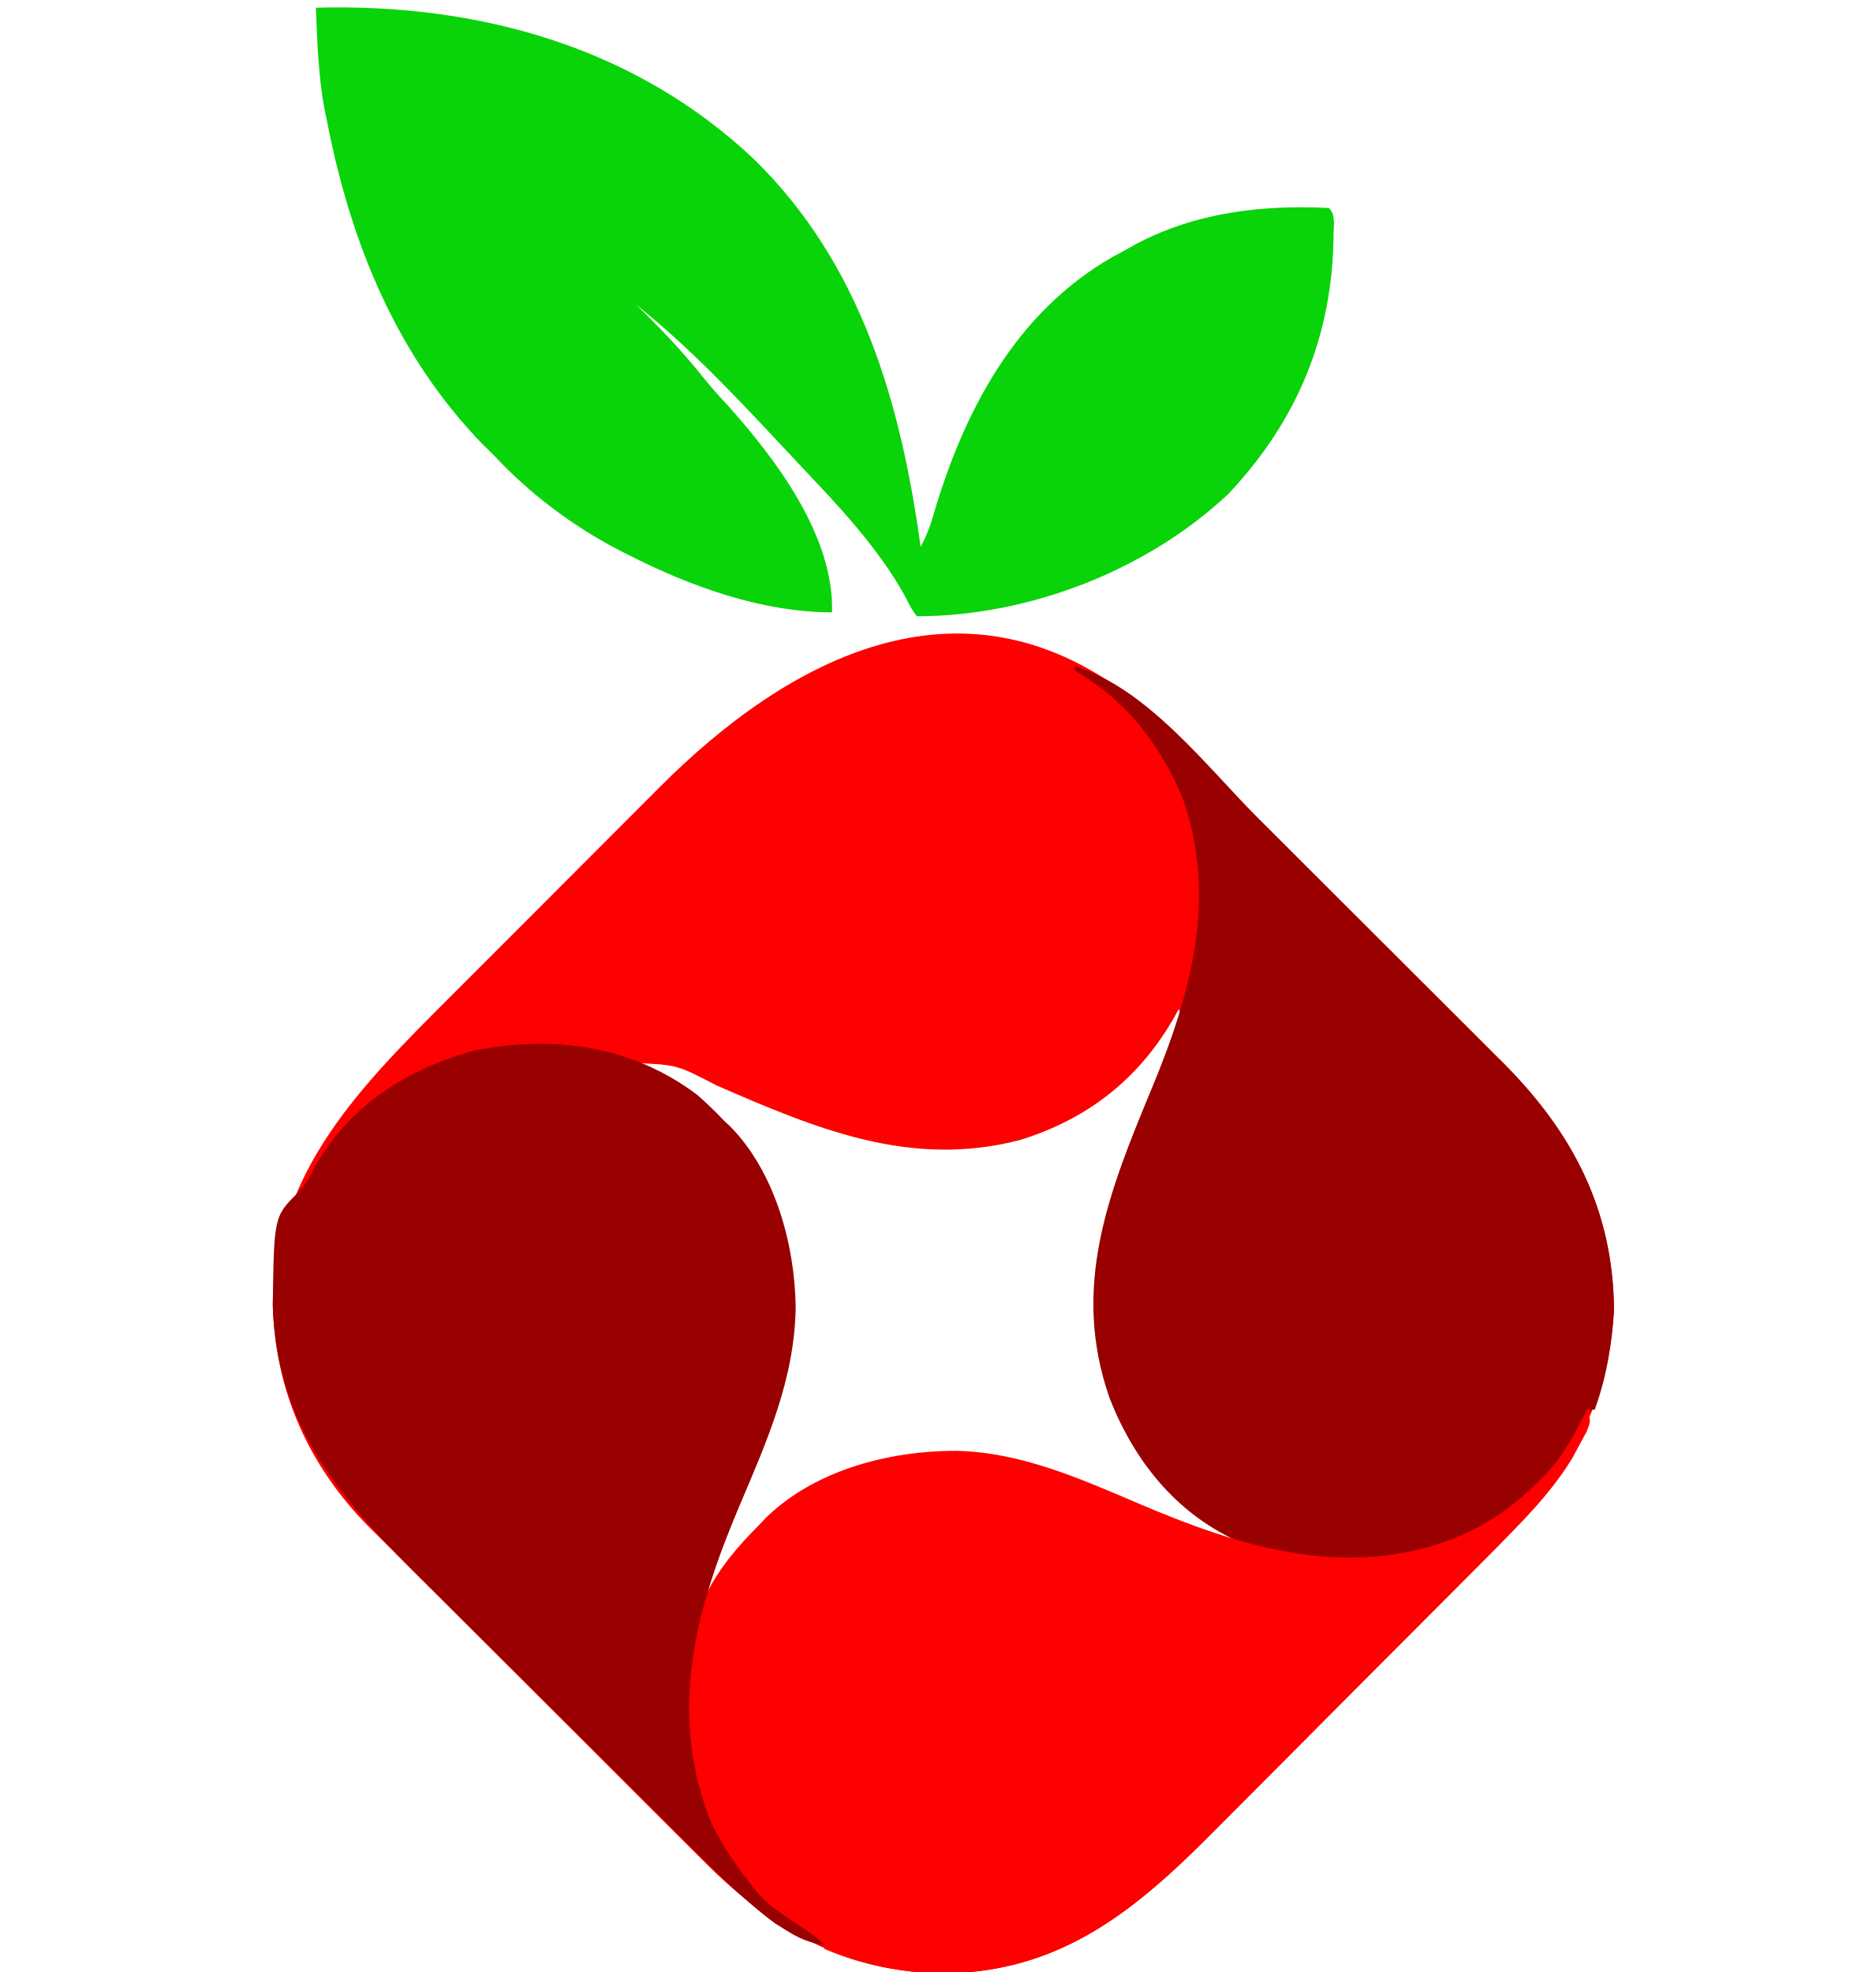
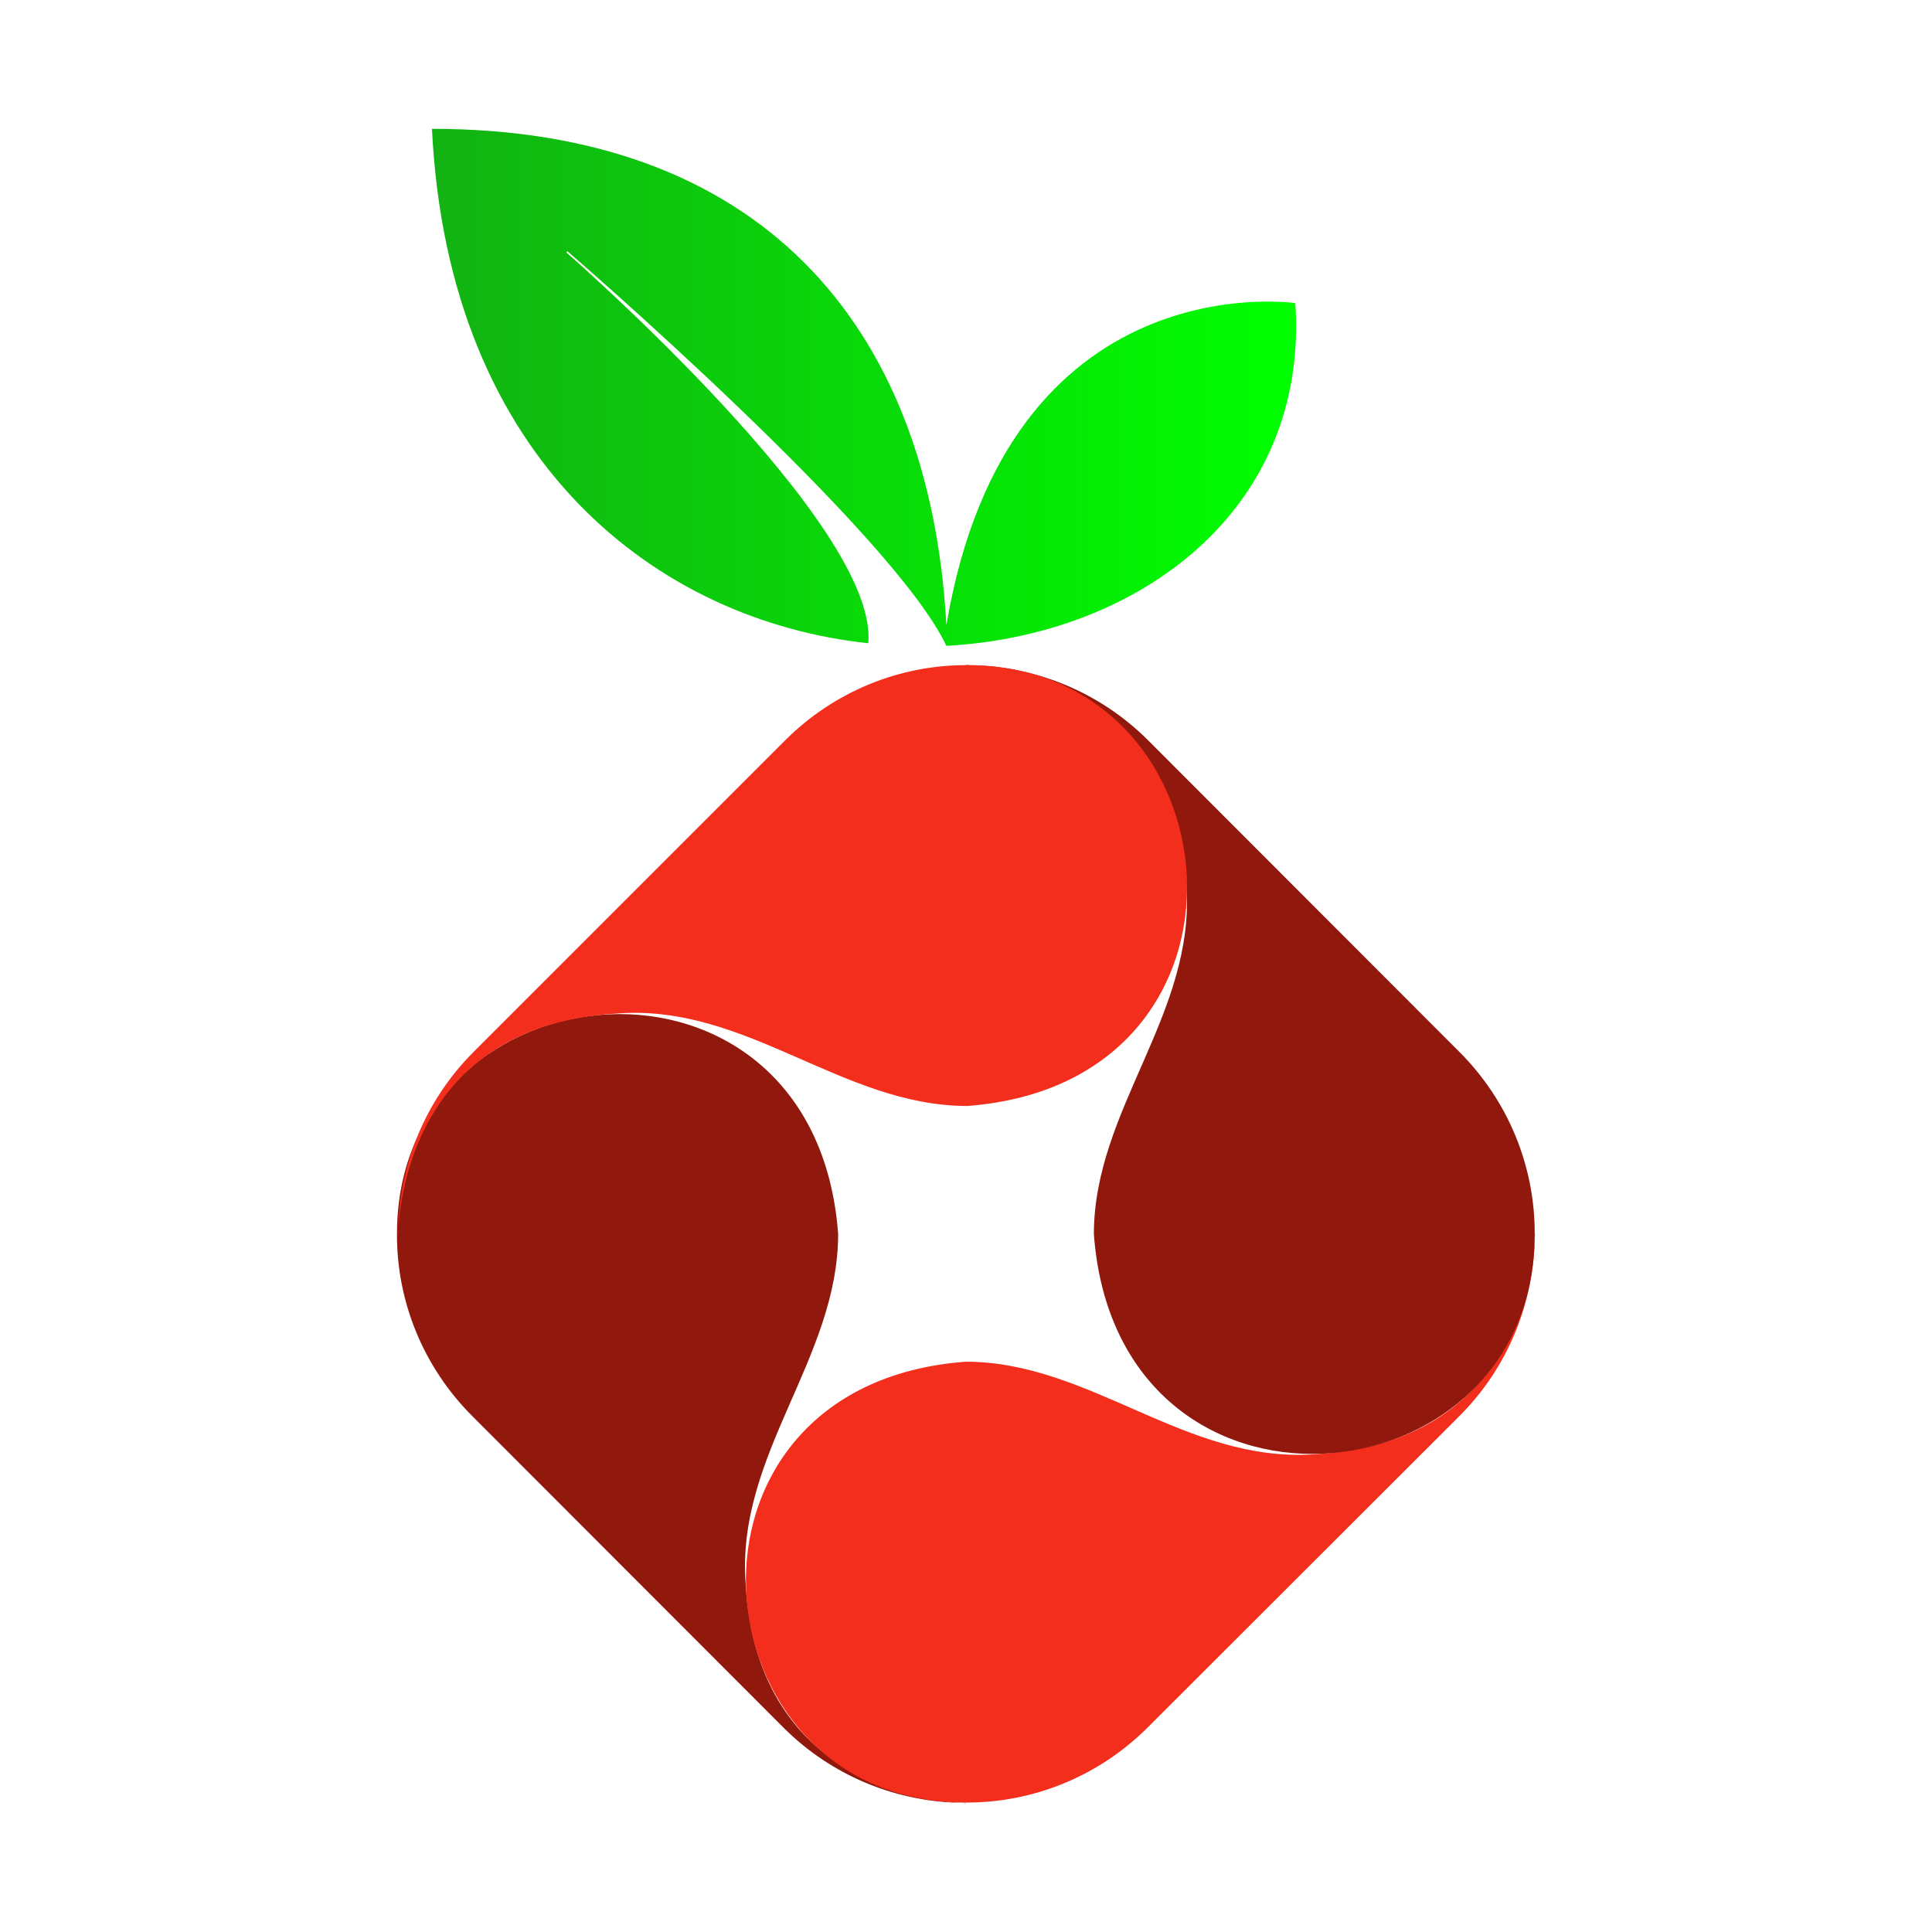
- <svg xmlns="http://www.w3.org/2000/svg" version="1.1" width="487" height="512" id="svg7">
-   <defs id="defs7" />
-   <path d="M0 0 C8.11 6.911 15.864 14.152 23.395 21.687 C24.261 22.55 25.128 23.413 26.021 24.303 C28.365 26.64 30.708 28.979 33.049 31.319 C34.518 32.788 35.988 34.256 37.459 35.723 C42.606 40.861 47.75 46.001 52.892 51.144 C57.658 55.911 62.429 60.672 67.203 65.43 C71.328 69.541 75.448 73.656 79.566 77.775 C82.014 80.223 84.464 82.67 86.917 85.113 C89.655 87.839 92.385 90.573 95.114 93.308 C95.911 94.1 96.708 94.891 97.529 95.707 C115.485 113.762 125.858 133.783 126.125 159.562 C124.738 185.371 112.953 204.027 94.984 222.01 C93.99 223.011 92.997 224.013 92.004 225.015 C89.333 227.708 86.656 230.394 83.976 233.079 C82.295 234.763 80.616 236.449 78.936 238.136 C73.058 244.039 67.173 249.936 61.284 255.829 C55.827 261.29 50.383 266.763 44.945 272.243 C40.248 276.975 35.542 281.697 30.827 286.412 C28.024 289.216 25.225 292.024 22.436 294.841 C2.11 315.364 -17.259 331.614 -47.875 331.938 C-73.168 331.64 -92.546 320.555 -109.938 303.032 C-110.969 302.009 -112.001 300.986 -113.033 299.964 C-115.799 297.221 -118.551 294.465 -121.301 291.707 C-123.613 289.389 -125.931 287.079 -128.25 284.768 C-133.725 279.309 -139.191 273.84 -144.649 268.365 C-150.249 262.748 -155.864 257.149 -161.488 251.557 C-166.348 246.724 -171.197 241.882 -176.039 237.031 C-178.918 234.148 -181.799 231.269 -184.69 228.398 C-187.41 225.697 -190.118 222.983 -192.816 220.26 C-194.26 218.809 -195.716 217.37 -197.173 215.931 C-212.81 200.071 -221.443 180.706 -222.062 158.375 C-221.398 123.446 -199.008 101.368 -175.744 78.13 C-173.772 76.159 -171.803 74.185 -169.833 72.211 C-165.18 67.546 -160.521 62.887 -155.859 58.231 C-151.089 53.467 -146.329 48.694 -141.572 43.916 C-137.449 39.776 -133.32 35.641 -129.186 31.51 C-126.735 29.06 -124.285 26.608 -121.841 24.15 C-88.254 -9.59 -43.799 -33.099 0 0 Z M15.125 76.562 C16.125 78.562 16.125 78.562 16.125 78.562 Z M14.125 79.562 C15.125 81.562 15.125 81.562 15.125 81.562 Z M13.125 81.562 C12.632 82.471 12.632 82.471 12.129 83.398 C2.965 99.541 -10.351 110.076 -28.125 115.566 C-56.597 122.934 -80.951 112.632 -106.855 101.383 C-117.097 96.038 -117.097 96.038 -127.875 95.562 C-126.641 96.164 -126.641 96.164 -125.383 96.777 C-107.722 105.771 -97.436 118.446 -90.613 136.992 C-81.993 164.638 -92.77 189.084 -103.489 214.278 C-105.294 218.555 -107.029 222.852 -108.688 227.188 C-109.148 228.376 -109.608 229.565 -110.082 230.789 C-111.172 233.613 -111.172 233.613 -109.875 236.562 C-109.546 235.884 -109.218 235.206 -108.879 234.508 C-105.124 227.161 -100.682 221.401 -94.875 215.562 C-94.357 215.009 -93.839 214.456 -93.305 213.887 C-80.924 201.863 -61.476 197.264 -44.818 197.248 C-29.953 197.513 -16.418 202.899 -2.875 208.562 C-1.396 209.18 -1.396 209.18 0.113 209.81 C1.681 210.465 1.681 210.465 3.281 211.133 C4.343 211.576 5.404 212.019 6.498 212.476 C8.572 213.345 10.645 214.219 12.715 215.098 C22.69 220.174 22.69 220.174 33.125 220.562 C32.254 220.185 31.382 219.807 30.484 219.418 C13.626 211.627 3.031 200.063 -3.812 182.594 C-14.016 153.484 -3.884 128.685 7.283 101.771 C8.055 99.91 8.823 98.048 9.587 96.185 C10.308 94.427 11.037 92.672 11.775 90.921 C12.259 89.736 12.259 89.736 12.754 88.527 C13.043 87.832 13.333 87.138 13.631 86.422 C14.362 84.357 14.362 84.357 13.125 81.562 Z M-111.875 236.562 C-110.875 239.562 -110.875 239.562 -110.875 239.562 Z M-112.875 240.562 C-111.875 242.562 -111.875 242.562 -111.875 242.562 Z " fill="#FE0000" transform="translate(292.875,180.4375)" id="path1" />
-   <path d="M0 0 C41.933 -1.147 82.656 10 113.688 39.286 C141.515 66.46 151.874 102.58 157 140 C158.364 137.409 159.401 134.939 160.191 132.121 C168.11 104.937 181.571 79.108 206.949 64.641 C207.956 64.099 208.963 63.558 210 63 C210.852 62.52 211.704 62.041 212.582 61.547 C228.212 53.164 245.529 51.126 263 52 C264.84 53.84 264.174 56.72 264.188 59.188 C263.924 85.28 254.7 107.372 236.82 126.309 C215.613 146.196 185.018 158 156 158 C154.535 155.938 154.535 155.938 153.062 153 C145.992 140.173 135.699 129.353 125.673 118.771 C123.811 116.8 121.962 114.819 120.113 112.836 C108.318 100.206 96.546 87.781 83 77 C84.034 78 84.034 78 85.09 79.02 C90.743 84.564 95.963 90.198 100.898 96.406 C102.791 98.742 104.761 100.93 106.812 103.125 C119.44 117.24 134.572 137.2 134 157 C115.618 156.921 97.189 150.259 81 142 C80.373 141.683 79.746 141.366 79.1 141.04 C66.708 134.663 55.5 126.203 46 116 C45.175 115.196 44.35 114.391 43.5 113.562 C21.051 90.553 9.099 61.16 3 30 C2.648 28.308 2.648 28.308 2.289 26.582 C0.62 17.814 0.376 8.898 0 0 Z " fill="#09D409" transform="translate(82,2)" id="path2" />
-   <path d="M0 0 C18.714 5.483 34.557 26.394 47.925 39.758 C49.373 41.205 50.822 42.652 52.271 44.098 C57.347 49.165 62.42 54.234 67.491 59.305 C72.187 64.003 76.889 68.694 81.594 73.383 C85.664 77.439 89.729 81.499 93.791 85.563 C96.205 87.976 98.62 90.388 101.039 92.796 C103.735 95.483 106.424 98.175 109.112 100.869 C109.897 101.648 110.682 102.427 111.49 103.23 C129.383 121.224 139.788 141.298 140 167 C139.52 175.904 138.031 184.593 135 193 C134.34 193 133.68 193 133 193 C132.814 193.784 132.629 194.567 132.438 195.375 C126.603 210.089 113.973 220.445 100 227 C81.45 233.994 60.353 234.996 42 227 C26.05 219.642 15.356 206.097 9.062 190.031 C-1.116 160.993 8.938 136.259 20.078 109.402 C30.182 85.021 37.204 59.959 27.934 34.016 C22.176 20.561 14.164 9.864 1.688 2.129 C1.131 1.756 0.574 1.384 0 1 C0 0.67 0 0.34 0 0 Z " fill="#980100" transform="translate(279,173)" id="path3" />
-   <path d="M0 0 C1 3 1 3 -0.152 5.785 C-0.741 6.867 -1.331 7.948 -1.938 9.062 C-2.503 10.126 -3.069 11.189 -3.652 12.285 C-9.11 21.4 -16.68 28.981 -24.141 36.448 C-25.135 37.449 -26.128 38.45 -27.121 39.452 C-29.792 42.145 -32.469 44.832 -35.149 47.516 C-36.83 49.201 -38.509 50.887 -40.189 52.573 C-46.067 58.476 -51.952 64.374 -57.841 70.266 C-63.298 75.727 -68.742 81.201 -74.18 86.68 C-78.877 91.412 -83.583 96.135 -88.298 100.85 C-91.101 103.653 -93.9 106.461 -96.689 109.279 C-117.02 129.806 -136.381 146.04 -167 146.375 C-177.67 146.284 -188.178 144.209 -198 140 C-198 139.34 -198 138.68 -198 138 C-199.075 137.611 -199.075 137.611 -200.172 137.215 C-214.987 130.851 -223.987 117.363 -230 103 C-236.145 85.13 -236.132 65.407 -228.715 47.98 C-225.218 41.016 -220.471 35.499 -215 30 C-214.408 29.374 -213.817 28.747 -213.207 28.102 C-200.45 15.655 -181.258 10.702 -163.943 10.685 C-146.959 10.989 -131.503 17.946 -116.125 24.5 C-89.634 35.759 -62.348 44.308 -34.13 33.269 C-25.461 29.667 -18.525 24.742 -12 18 C-11.428 17.425 -10.855 16.85 -10.266 16.258 C-5.818 11.466 -2.953 5.791 0 0 Z " fill="#FE0000" transform="translate(412,366)" id="path4" />
-   <path d="M0 0 C2.446 2.149 4.727 4.37 6.977 6.723 C7.523 7.238 8.07 7.754 8.633 8.285 C20.229 20.128 25.288 38.91 25.539 54.973 C25.318 73.66 18.109 89.798 10.926 106.73 C-0.382 133.407 -7.65 159.82 3.227 188.035 C5.792 193.776 9.105 198.785 12.977 203.723 C13.736 204.71 14.495 205.697 15.277 206.715 C18 209.957 21.134 212.178 24.664 214.473 C30.797 218.543 30.797 218.543 32.977 220.723 C28.951 220.145 26.208 218.904 22.789 216.723 C21.929 216.186 21.069 215.65 20.184 215.098 C11.703 208.818 4.269 201.172 -3.196 193.743 C-4.167 192.779 -5.14 191.816 -6.112 190.852 C-9.264 187.725 -12.412 184.593 -15.559 181.461 C-16.652 180.373 -17.746 179.284 -18.84 178.196 C-23.393 173.664 -27.945 169.131 -32.494 164.594 C-38.963 158.14 -45.441 151.695 -51.931 145.262 C-56.523 140.709 -61.105 136.147 -65.68 131.577 C-68.4 128.861 -71.124 126.149 -73.858 123.447 C-94.147 103.39 -109.387 84.269 -110.211 54.535 C-109.889 31.534 -109.889 31.534 -103.613 25.328 C-101.513 23.207 -100.412 20.862 -99.023 18.223 C-90.011 2.55 -75.051 -6.873 -57.836 -11.527 C-37.221 -15.583 -17.045 -12.839 0 0 Z " fill="#980100" transform="translate(181.0234,284.2773)" id="path5" />
+ <svg xmlns="http://www.w3.org/2000/svg" xml:space="preserve" id="Layer_1" x="0" y="0" version="1.1" viewBox="82 0 100 100" width="100" height="100">
+   <defs id="defs6" />
+   <style id="style1">.st1{fill:#91180c}.st2{fill:#f42e1c}</style>
+   <linearGradient id="SVGID_1_" x1="313.659" x2="1028.964" y1="62.878" y2="62.878" gradientTransform="matrix(0.3694,0,0,-0.3694,-23.212,102.238)" gradientUnits="userSpaceOnUse">
+     <stop offset="0" style="stop-color:#12b212" id="stop1" />
+     <stop offset="1" style="stop-color:#0f0" id="stop2" />
+   </linearGradient>
+   <g id="g6" transform="matrix(0.1692685,0,0,0.1692685,88.66735,6.667274)">
+     <path d="M 226.1,157.3 C 162.1,150.5 97.7,102.2 92.7,0 191.8,0 244.9,58.7 250,151.8 268.8,40.2 356.7,53.3 356.7,53.3 360.9,116.5 308.9,154.9 250,158.1 233.5,123.1 134.3,37.6 134.3,37.6 c -0.1,-0.1 -0.3,-0.1 -0.4,0 q -0.15,0.15 0,0.3 c 0,0 95.7,83.4 92.2,119.4" style="fill:url(#SVGID_1_)" id="path2" />
+     <path d="m 256,512 c -6.2,-0.4 -63.9,-2.6 -67.4,-67.4 -2.8,-39.4 28.3,-68.5 28.3,-106.7 -7.1,-95.4 -134.9,-83.6 -134.9,0 -0.1,20.9 8.2,40.9 23,55.7 l 95.2,95.3 c 14.8,14.8 34.8,23 55.7,23" class="st1" id="path3" />
+     <path d="m 430,337.9 c -0.4,6.2 -2.6,63.9 -67.4,67.4 -39.4,2.8 -68.5,-28.3 -106.7,-28.3 -95.4,7.1 -83.6,134.8 0,134.8 20.9,0.1 40.9,-8.2 55.7,-23 l 95.3,-95.2 c 14.8,-14.8 23,-34.8 23,-55.7" class="st2" id="path4" />
+     <path d="m 256,163.9 c 6.2,0.4 63.9,2.6 67.4,67.4 2.8,39.4 -28.3,68.5 -28.3,106.7 7.1,95.4 134.8,83.6 134.8,0 0.1,-20.9 -8.2,-40.9 -23,-55.7 L 311.7,187 C 296.9,172.2 276.9,164 256,164" class="st1" id="path5" />
+     <path d="m 82.3,337.9 c 0.4,-6.2 2.6,-63.9 67.4,-67.4 39.4,-2.8 68.5,28.3 106.7,28.3 95.4,-7.2 83.6,-134.8 0,-134.8 -20.9,-0.1 -40.9,8.2 -55.7,23 l -95.3,95.3 c -14.8,14.8 -23,34.8 -23,55.7" class="st2" id="path6" />
+   </g>
</svg>
